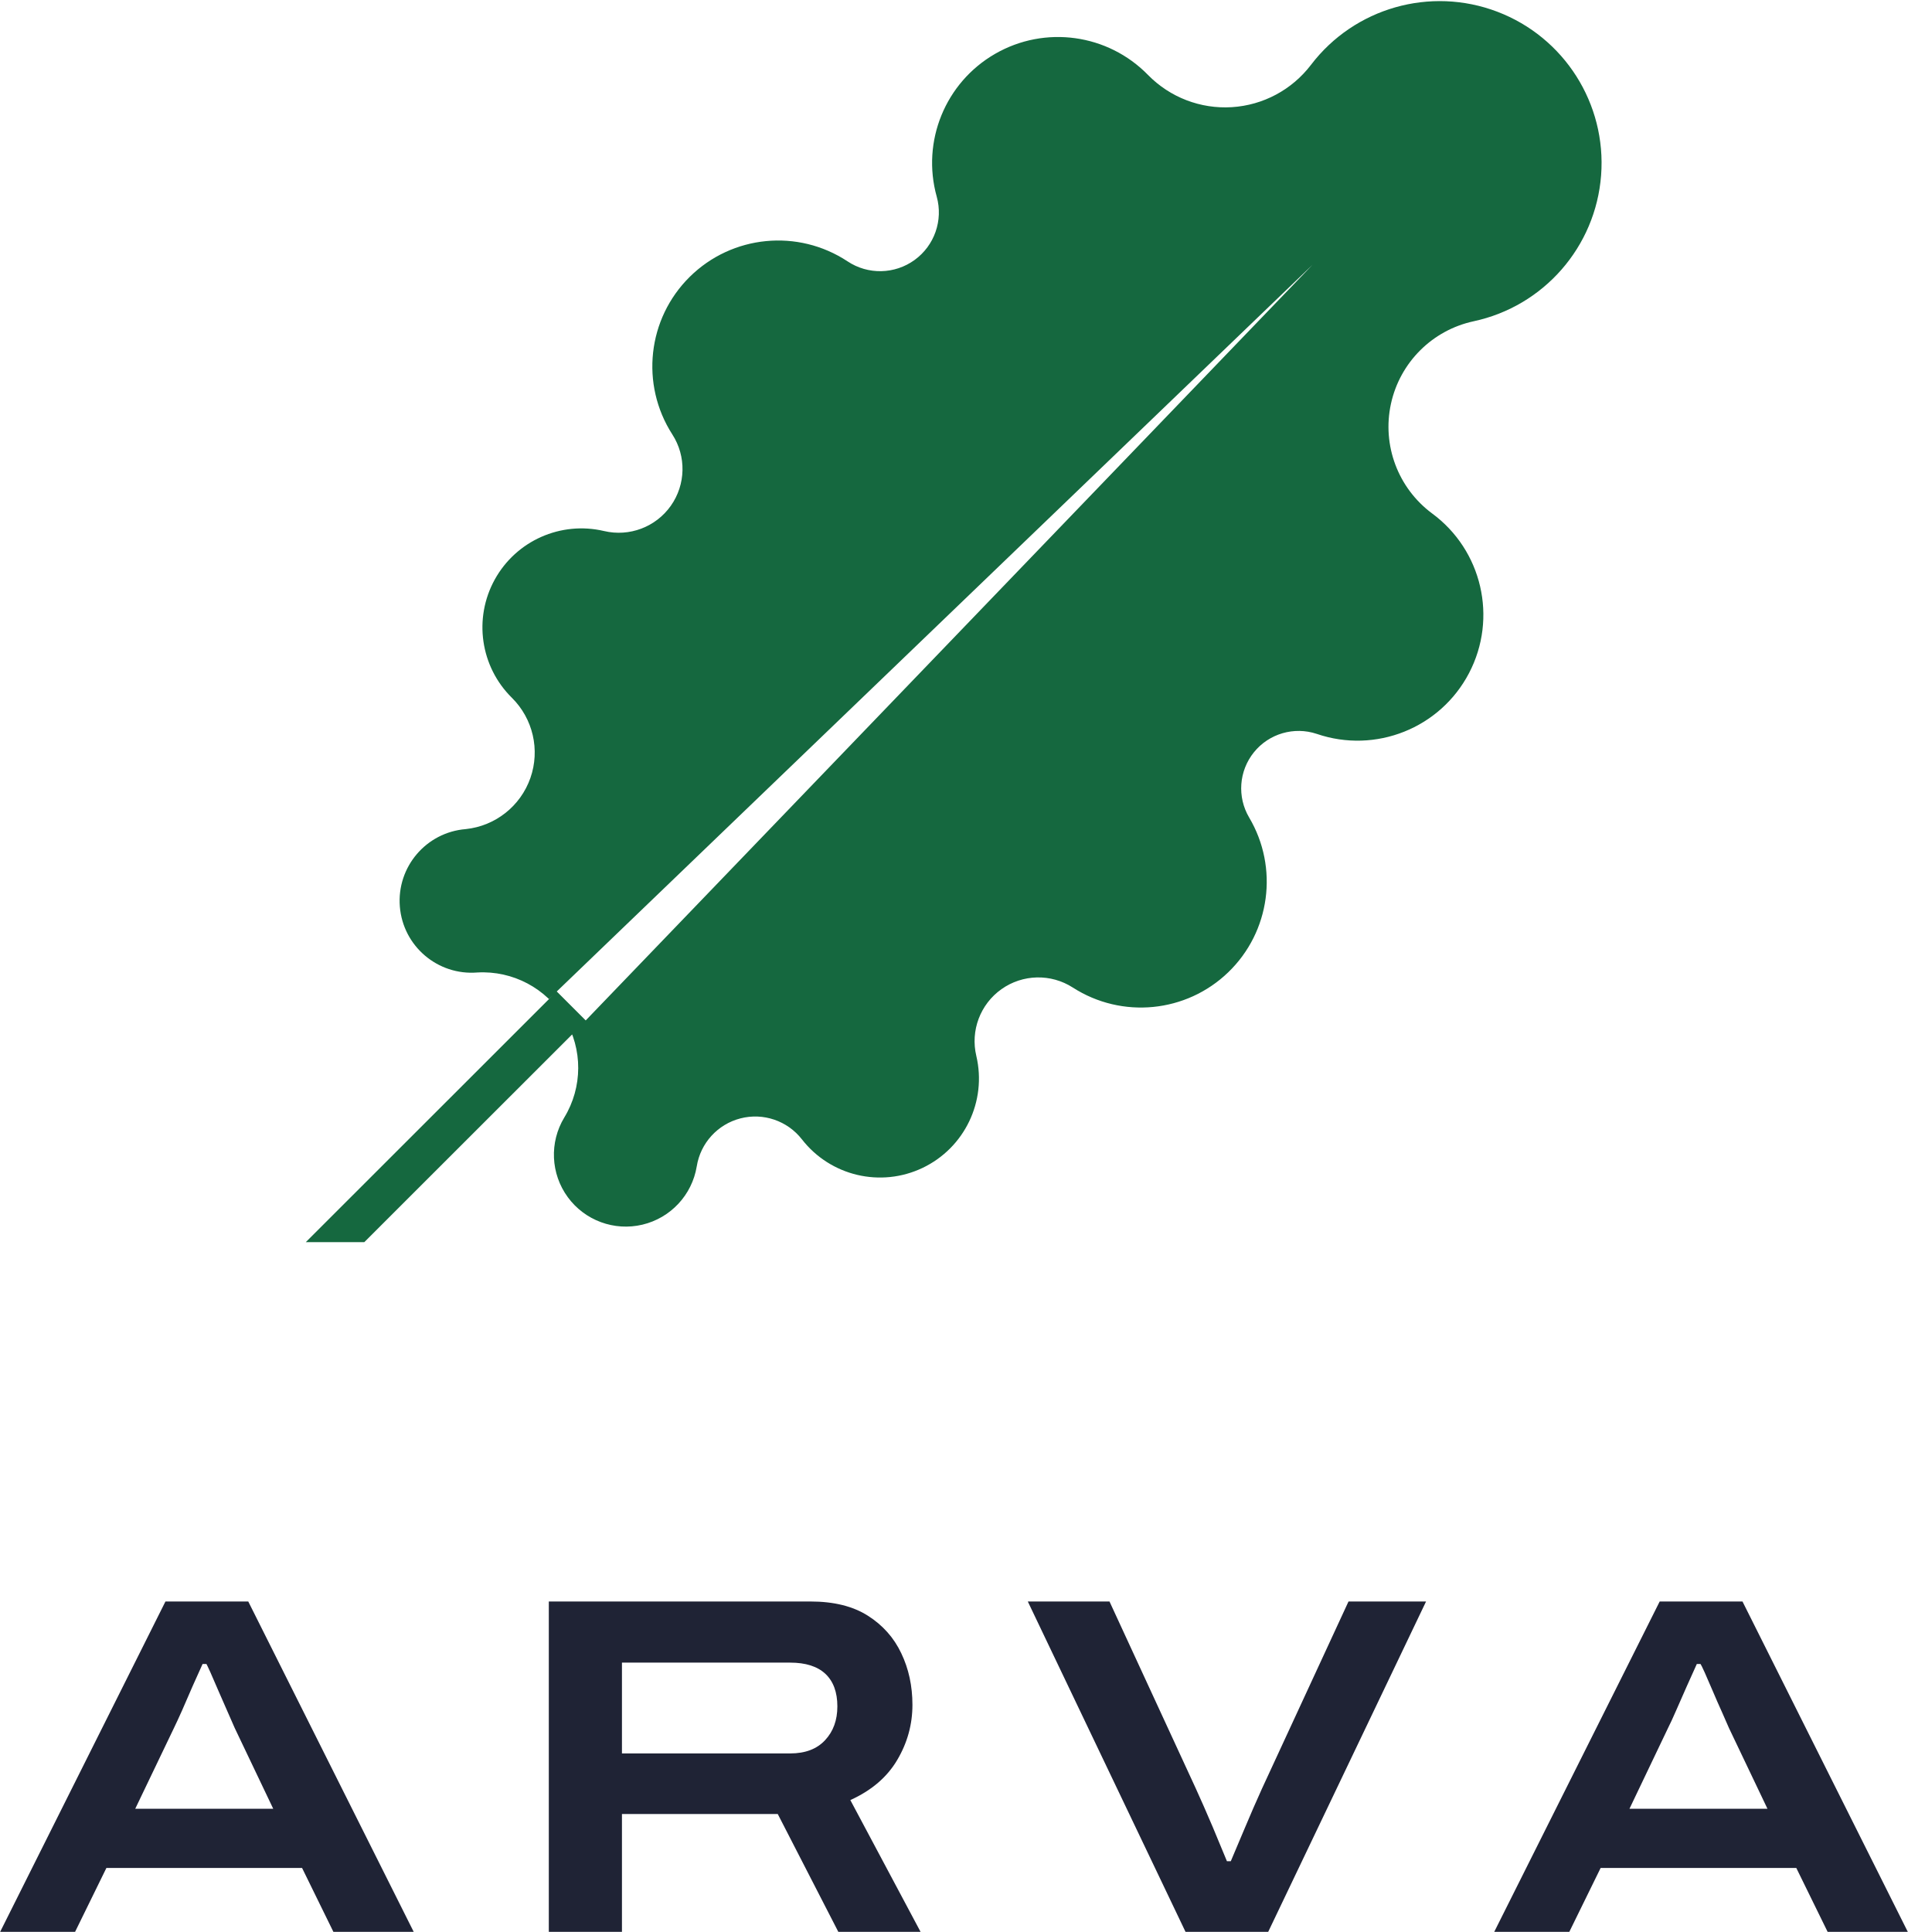
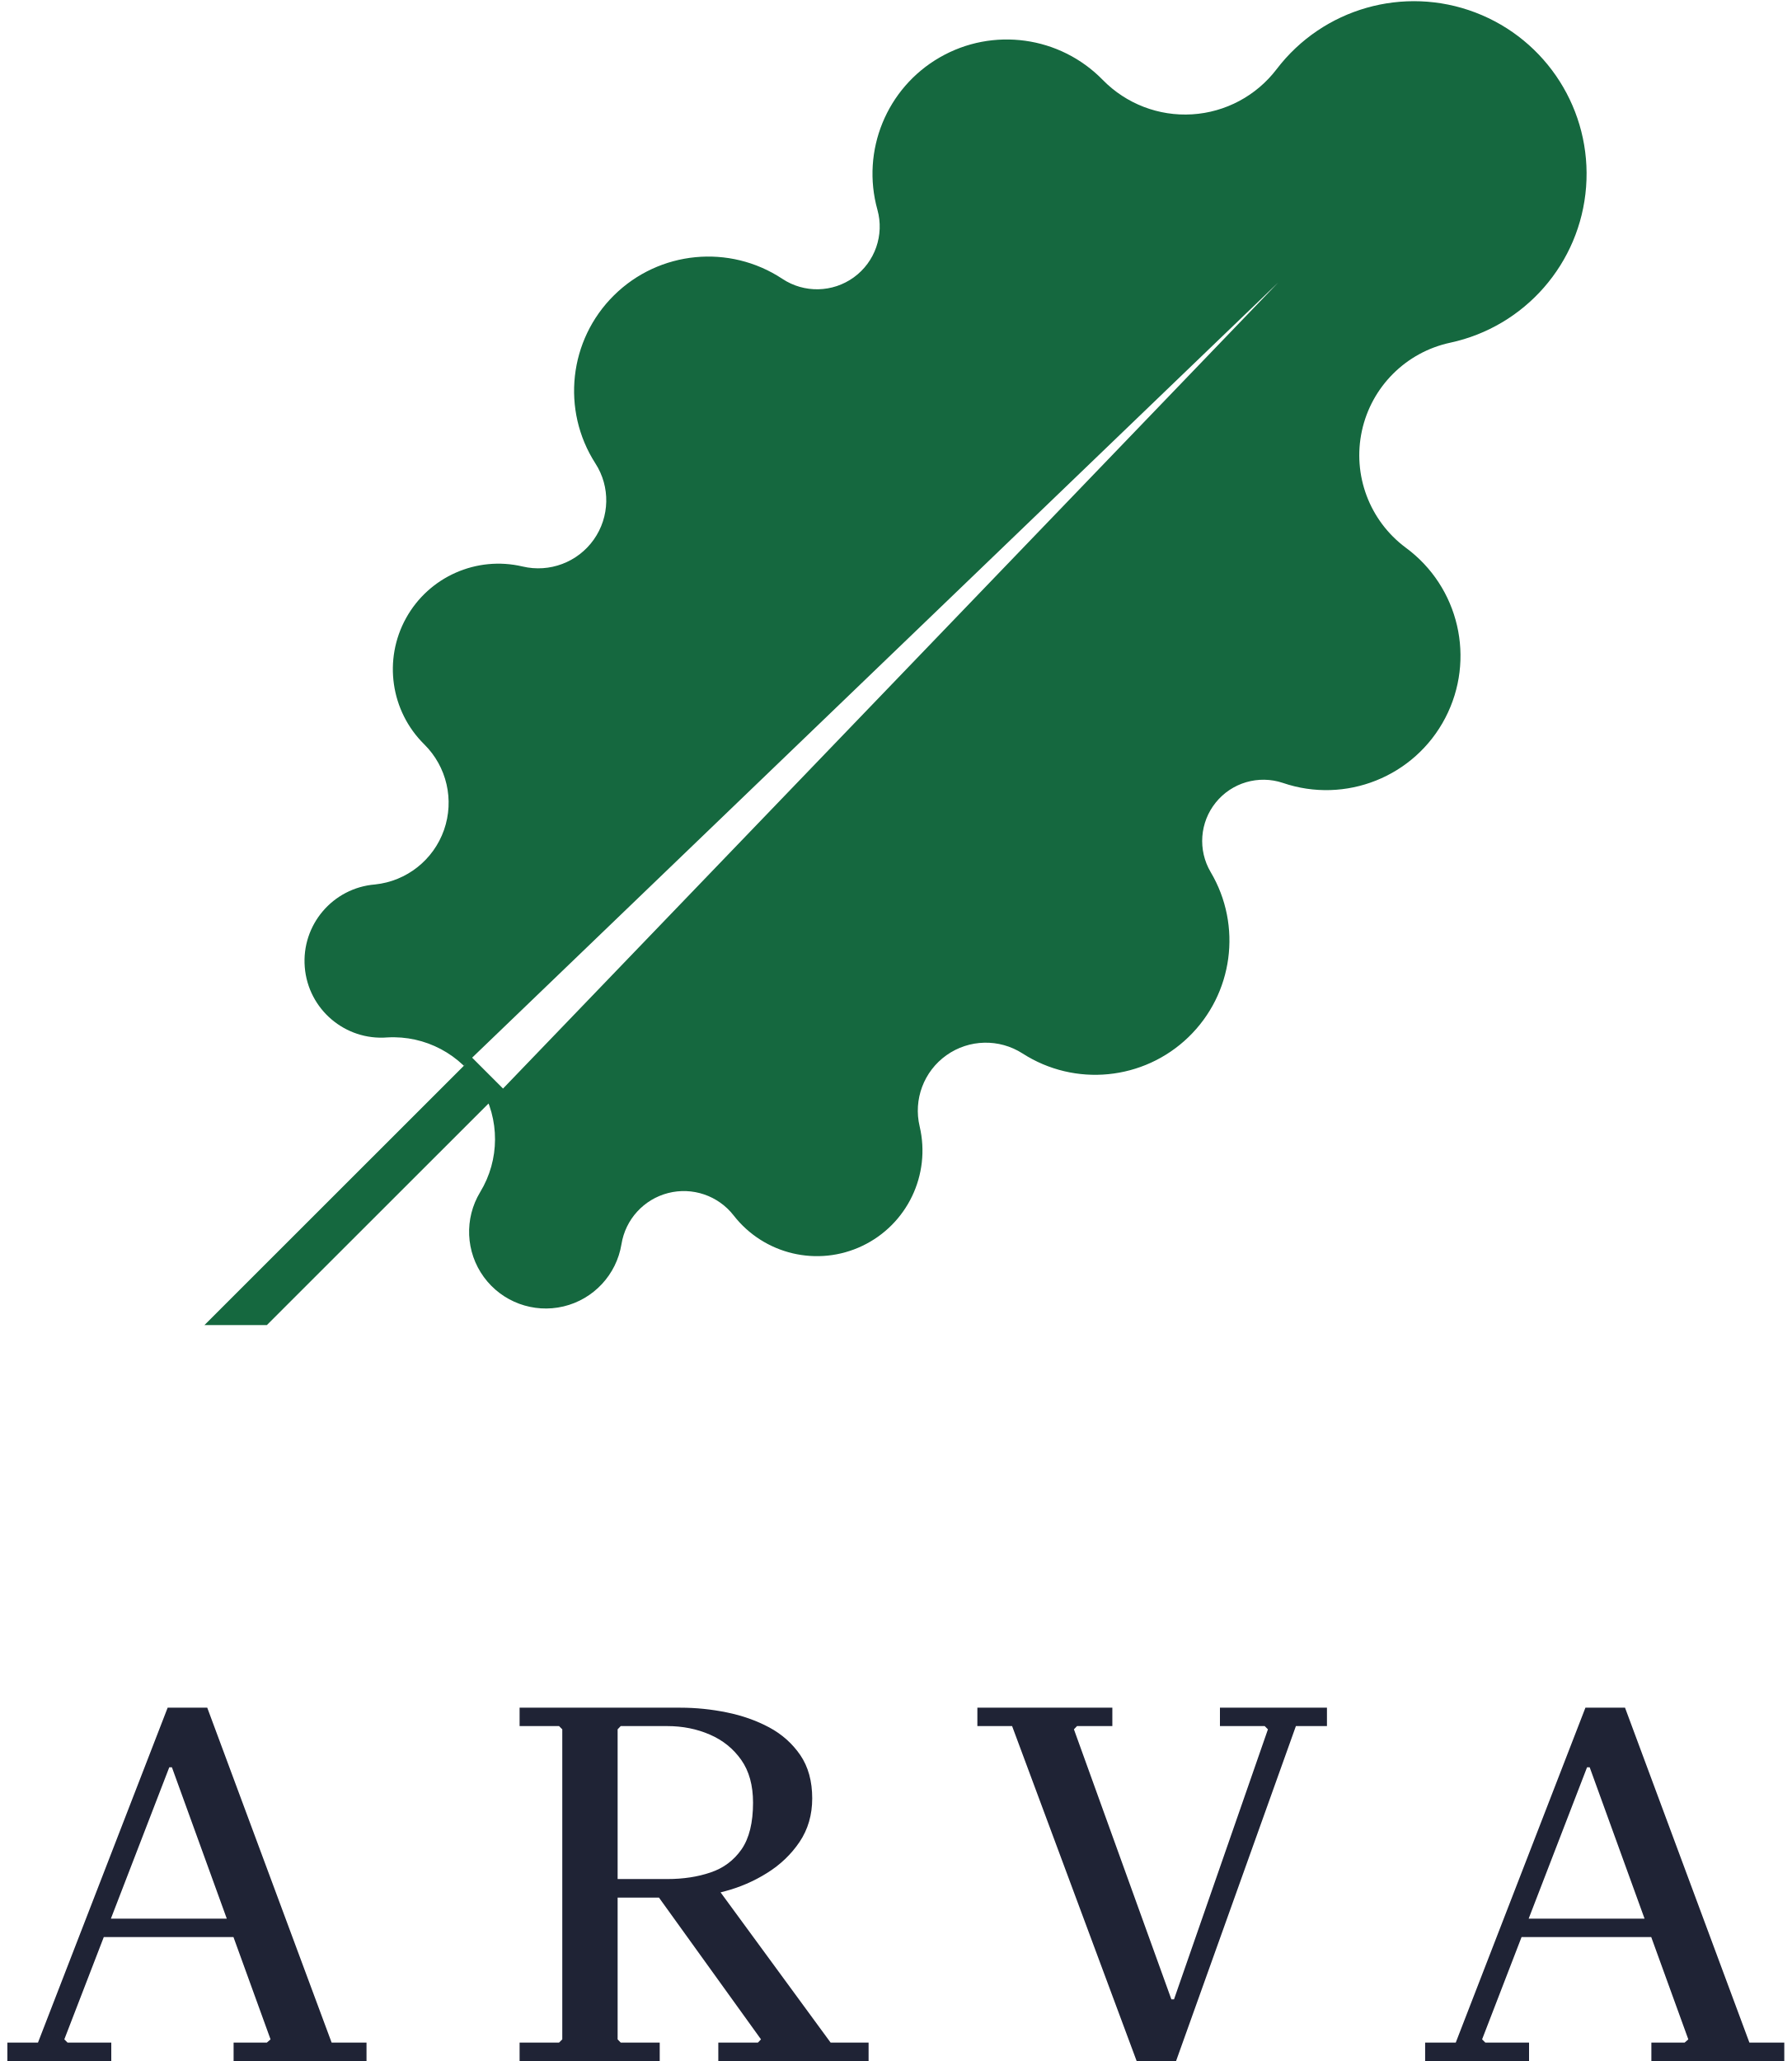
- <svg xmlns="http://www.w3.org/2000/svg" viewBox="-19.13 5 138.26 140">
+ <svg xmlns="http://www.w3.org/2000/svg" viewBox="-10.86 5 121.72 140">
  <path fill="#15683F" d="M15.46 75.47A5.21 5.21 0 0 1 14.62 65.08A5.58 5.58 0 0 0 17.96 55.56A7.17 7.17 0 0 1 24.64 43.48A4.62 4.62 0 0 0 29.59 36.48A9.12 9.12 0 0 1 42.29 23.94A4.26 4.26 0 0 0 48.75 19.25A9.12 9.12 0 0 1 64.06 10.43A7.82 7.82 0 0 0 75.87 9.7A11.73 11.73 0 1 1 87.66 28.28A7.82 7.82 0 0 0 84.64 42.2A9.12 9.12 0 0 1 76.29 58.18A4.16 4.16 0 0 0 71.39 64.24A9.12 9.12 0 0 1 58.61 76.56A4.62 4.62 0 0 0 51.62 81.52A7.17 7.17 0 0 1 38.98 87.56A4.29 4.29 0 0 0 31.36 89.52A5.21 5.21 0 1 1 21.76 85.98A6.92 6.92 0 0 0 15.46 75.47ZM21.21 76.84L23.33 78.96L7.27 95.01L3.03 95.01ZM22.77 79.51L75.98 24.19L20.65 77.39Z" />
-   <path fill="#1F2335" d="M-13.69 144.99L-19.12 144.99L-7.14 121.05L-1.14 121.05L10.85 144.99L5.03 144.99L2.76 140.36L-11.42 140.36L-13.69 144.99ZM-6.54 130.25L-9.33 136.07L0.67 136.07L-2.12 130.22Q-2.29 129.83-2.62 129.08Q-2.95 128.33-3.29 127.55Q-3.62 126.77-3.88 126.19Q-4.14 125.62-4.17 125.58L-4.17 125.58L-4.45 125.58Q-4.77 126.28-5.17 127.18Q-5.57 128.09-5.93 128.93Q-6.30 129.76-6.54 130.25L-6.54 130.25ZM25.94 144.99L20.64 144.99L20.64 121.05L39.60 121.05Q42.14 121.05 43.76 122.08Q45.38 123.11 46.18 124.80Q46.99 126.49 46.99 128.54L46.99 128.54Q46.99 130.67 45.89 132.53Q44.79 134.40 42.49 135.44L42.49 135.44L47.58 144.99L41.62 144.99L37.23 136.45L25.94 136.45L25.94 144.99ZM25.94 125.48L25.94 132.06L38.13 132.06Q39.77 132.06 40.66 131.10Q41.55 130.15 41.55 128.65L41.55 128.65Q41.55 127.11 40.68 126.29Q39.81 125.48 38.13 125.48L38.13 125.48L25.94 125.48ZM72.77 144.99L66.78 144.99L55.35 121.05L61.27 121.05L67.51 134.57Q68.10 135.86 68.75 137.39Q69.39 138.93 69.78 139.87L69.78 139.87L70.06 139.87Q70.44 138.96 71.07 137.48Q71.69 136.00 72.32 134.61L72.32 134.61L78.59 121.05L84.21 121.05L72.77 144.99ZM94.59 144.99L89.15 144.99L101.14 121.05L107.14 121.05L119.12 144.99L113.31 144.99L111.04 140.36L96.86 140.36L94.59 144.99ZM101.73 130.25L98.95 136.07L108.95 136.07L106.16 130.22Q105.99 129.83 105.66 129.08Q105.32 128.33 104.99 127.55Q104.66 126.77 104.40 126.19Q104.14 125.62 104.10 125.58L104.10 125.58L103.83 125.58Q103.51 126.28 103.11 127.18Q102.71 128.09 102.34 128.93Q101.98 129.76 101.73 130.25L101.73 130.25Z" />
+   <path fill="#1F2335" d="M-3.30 145L-10.36 145L-10.36 143.75L-8.28 143.75L0.53 121L3.22 121L11.67 143.75L14.04 143.75L14.04 145L5.01 145L5.01 143.75L7.27 143.75L7.52 143.53L0.82 125.05L0.64 125.05L-6.49 143.53L-6.27 143.75L-3.30 143.75L-3.30 145ZM6.33 136.58L-4.59 136.58L-4.59 135.33L6.33 135.33L6.33 136.58ZM48.15 145L37.94 145L37.94 143.75L40.63 143.75L40.84 143.53L33.57 133.43L38.01 133.43L45.57 143.75L48.15 143.75L48.15 145ZM24.44 121L35.36 121Q36.94 121 38.51 121.32Q40.09 121.64 41.40 122.34Q42.70 123.04 43.51 124.22Q44.32 125.41 44.32 127.16L44.32 127.16Q44.32 128.84 43.46 130.12Q42.60 131.39 41.25 132.23Q39.91 133.07 38.35 133.48Q36.79 133.90 35.36 133.90L35.36 133.90L29.49 133.90L31.10 132.28L31.10 143.53L31.31 143.75L33.96 143.75L33.96 145L24.44 145L24.44 143.75L27.12 143.75L27.34 143.53L27.34 122.47L27.12 122.25L24.44 122.25L24.44 121ZM31.10 122.47L31.10 134.25L29.49 132.64L34.47 132.64Q36.11 132.64 37.42 132.19Q38.73 131.75 39.52 130.62Q40.30 129.49 40.30 127.45L40.30 127.45Q40.30 125.69 39.50 124.55Q38.69 123.40 37.37 122.83Q36.04 122.25 34.47 122.25L34.47 122.25L31.31 122.25L31.10 122.47ZM72.02 122.25L72.02 121L79.29 121L79.29 122.25L77.18 122.25L69.04 145L66.36 145L57.90 122.25L55.54 122.25L55.54 121L64.71 121L64.71 122.25L62.31 122.25L62.10 122.47L68.72 140.81L68.90 140.81L75.28 122.47L75.06 122.25L72.02 122.25ZM93.02 145L85.96 145L85.96 143.75L88.04 143.75L96.85 121L99.54 121L107.99 143.75L110.36 143.75L110.36 145L101.33 145L101.33 143.75L103.59 143.75L103.84 143.53L97.14 125.05L96.96 125.05L89.83 143.53L90.05 143.75L93.02 143.75L93.02 145ZM102.66 136.58L91.73 136.58L91.73 135.33L102.66 135.33L102.66 136.58Z" />
</svg>
